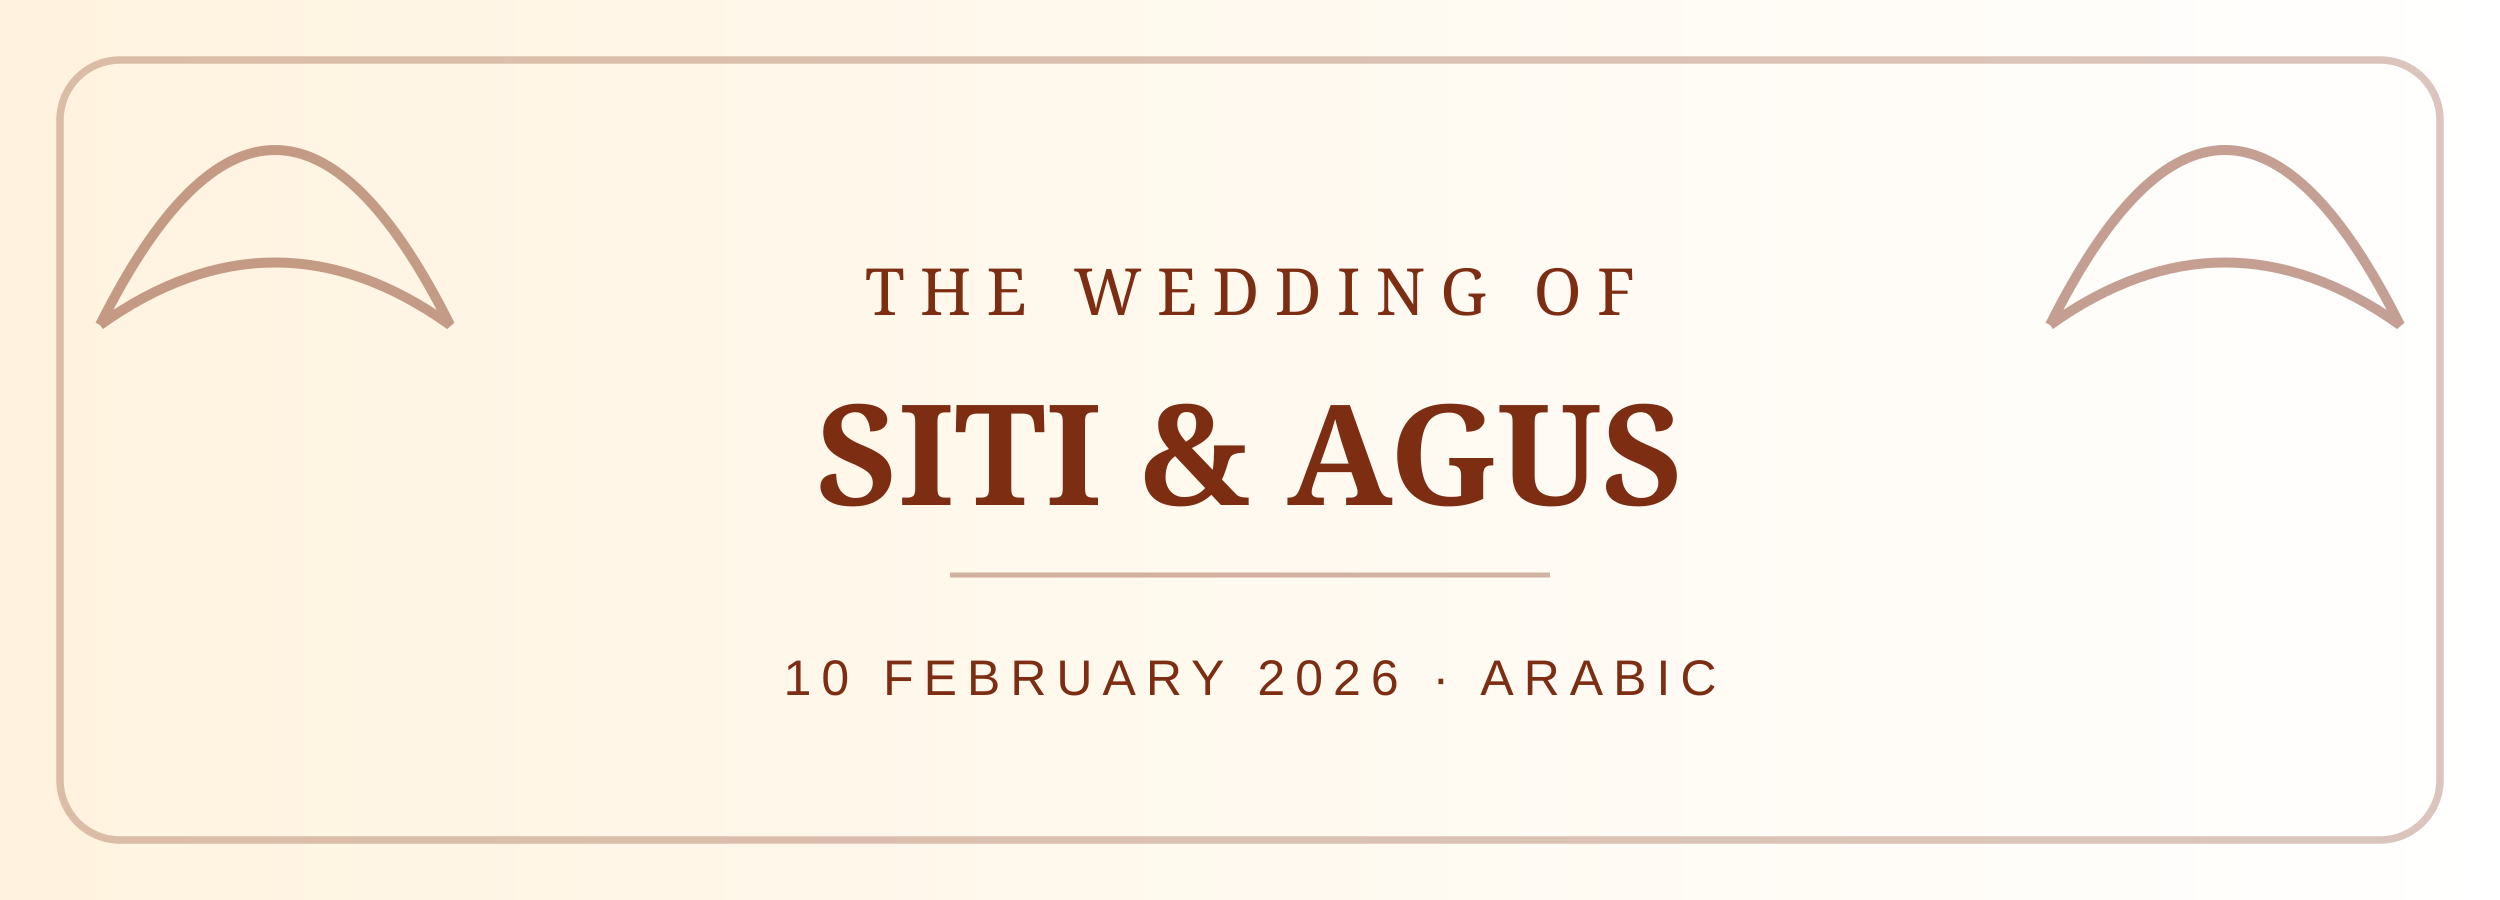
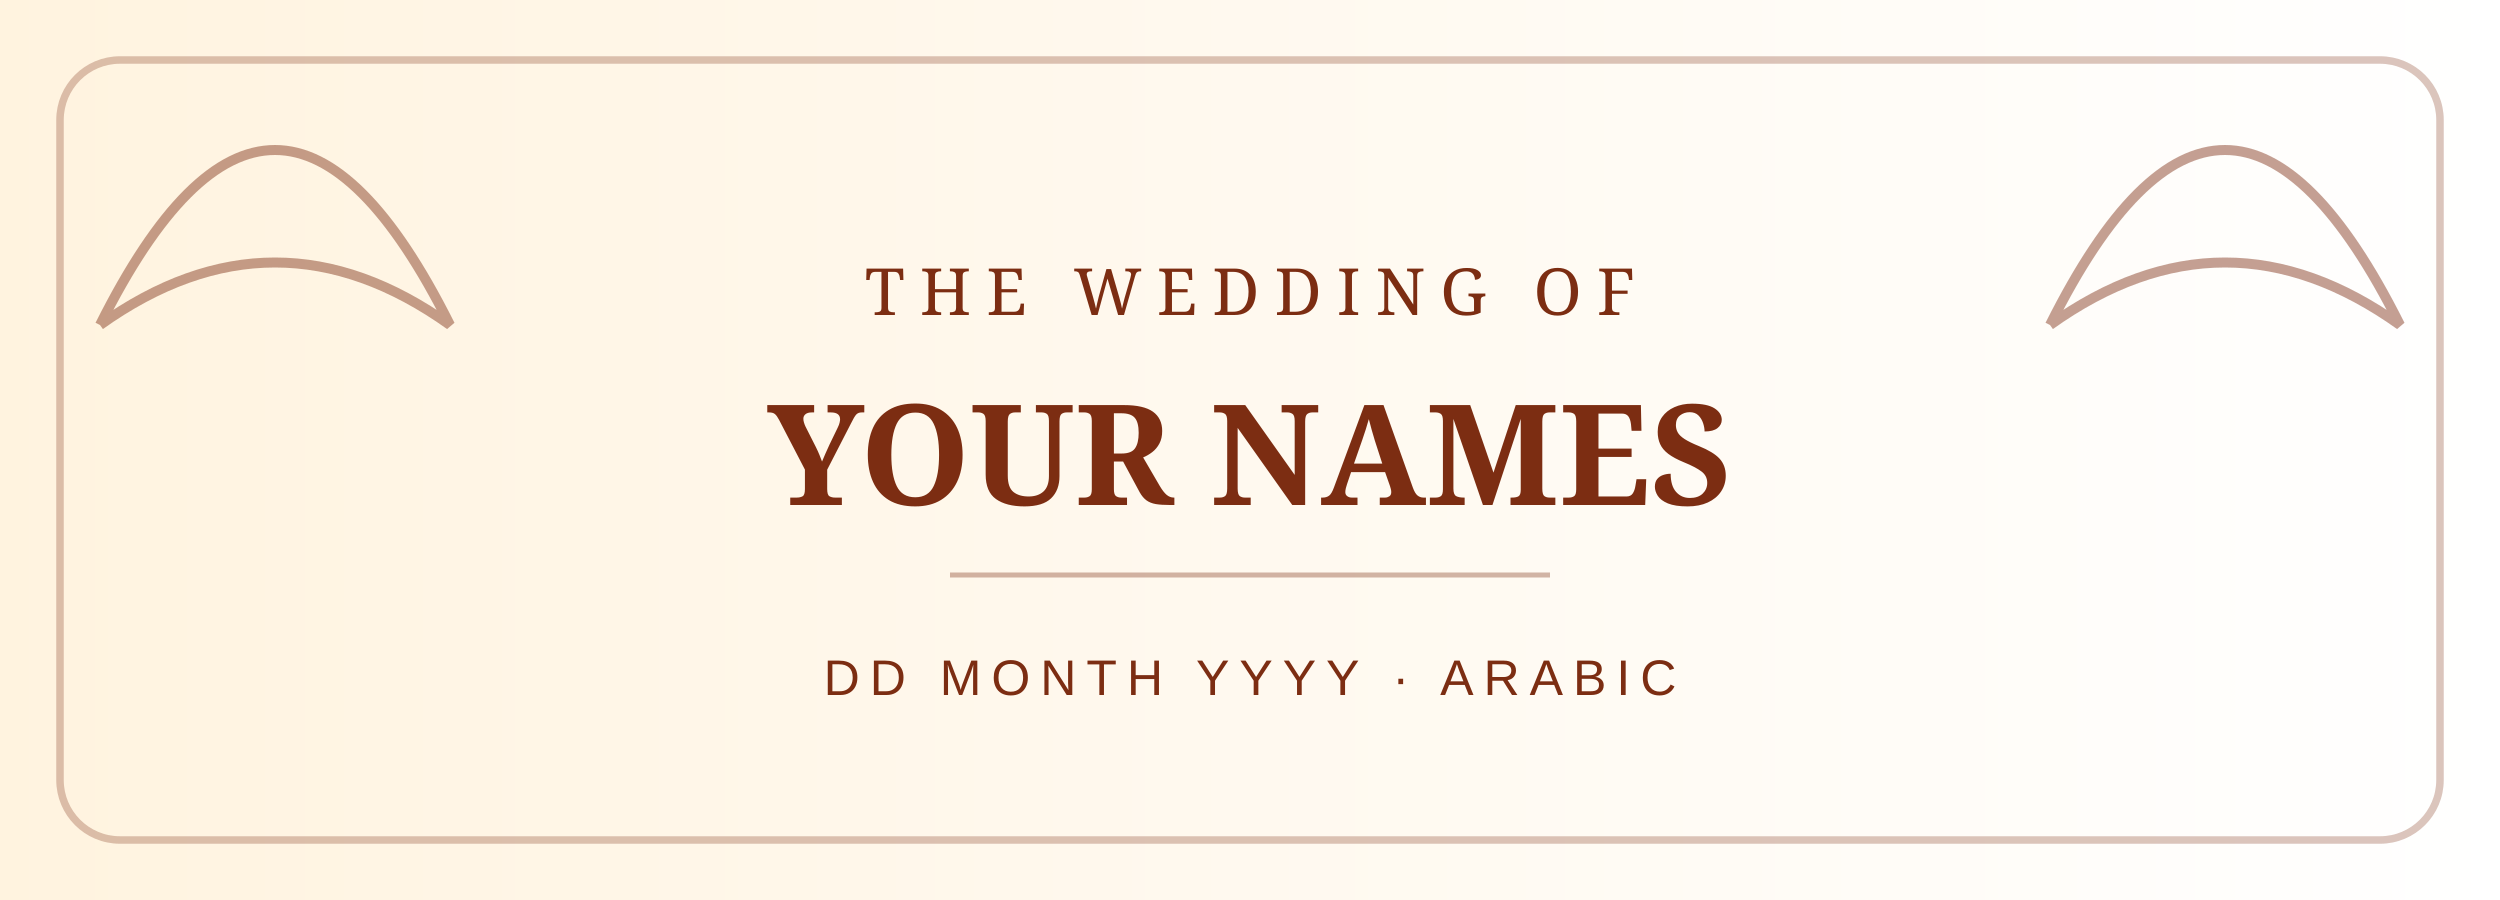
<svg xmlns="http://www.w3.org/2000/svg" viewBox="0 0 500 180" role="img" aria-label="Arabic Elegance wedding invitation visual">
  <defs>
    <linearGradient id="g" x1="0" x2="1">
      <stop stop-color="#fff3df" />
      <stop offset="1" stop-color="#ffffff" />
    </linearGradient>
  </defs>
  <rect width="500" height="180" fill="url(#g)" />
  <g fill="none" stroke="#7c2d12" stroke-width="2" opacity=".45">
    <path d="M20 65q35-70 70 0q-35-25-70 0M410 65q35-70 70 0q-35-25-70 0" />
  </g>
  <rect x="12" y="12" width="476" height="156" rx="12" fill="none" stroke="#7c2d12" stroke-width="1.5" opacity=".28" />
  <text x="250" y="63" text-anchor="middle" font-family="Georgia,serif" font-size="13" fill="#7c2d12" letter-spacing="3">THE WEDDING OF</text>
-   <text x="250" y="101" text-anchor="middle" font-family="Georgia,serif" font-size="28" font-weight="700" fill="#7c2d12">SITI &amp; AGUS</text>
+   <text x="250" y="101" text-anchor="middle" font-family="Georgia,serif" font-size="28" font-weight="700" fill="#7c2d12">YOUR NAMES</text>
  <line x1="190" y1="115" x2="310" y2="115" stroke="#7c2d12" opacity=".35" />
-   <text x="250" y="139" text-anchor="middle" font-family="Arial,sans-serif" font-size="10" fill="#7c2d12" letter-spacing="2">10 FEBRUARY 2026 · ARABIC</text>
+   <text x="250" y="139" text-anchor="middle" font-family="Arial,sans-serif" font-size="10" fill="#7c2d12" letter-spacing="2">DD MONTH YYYY · ARABIC</text>
</svg>
